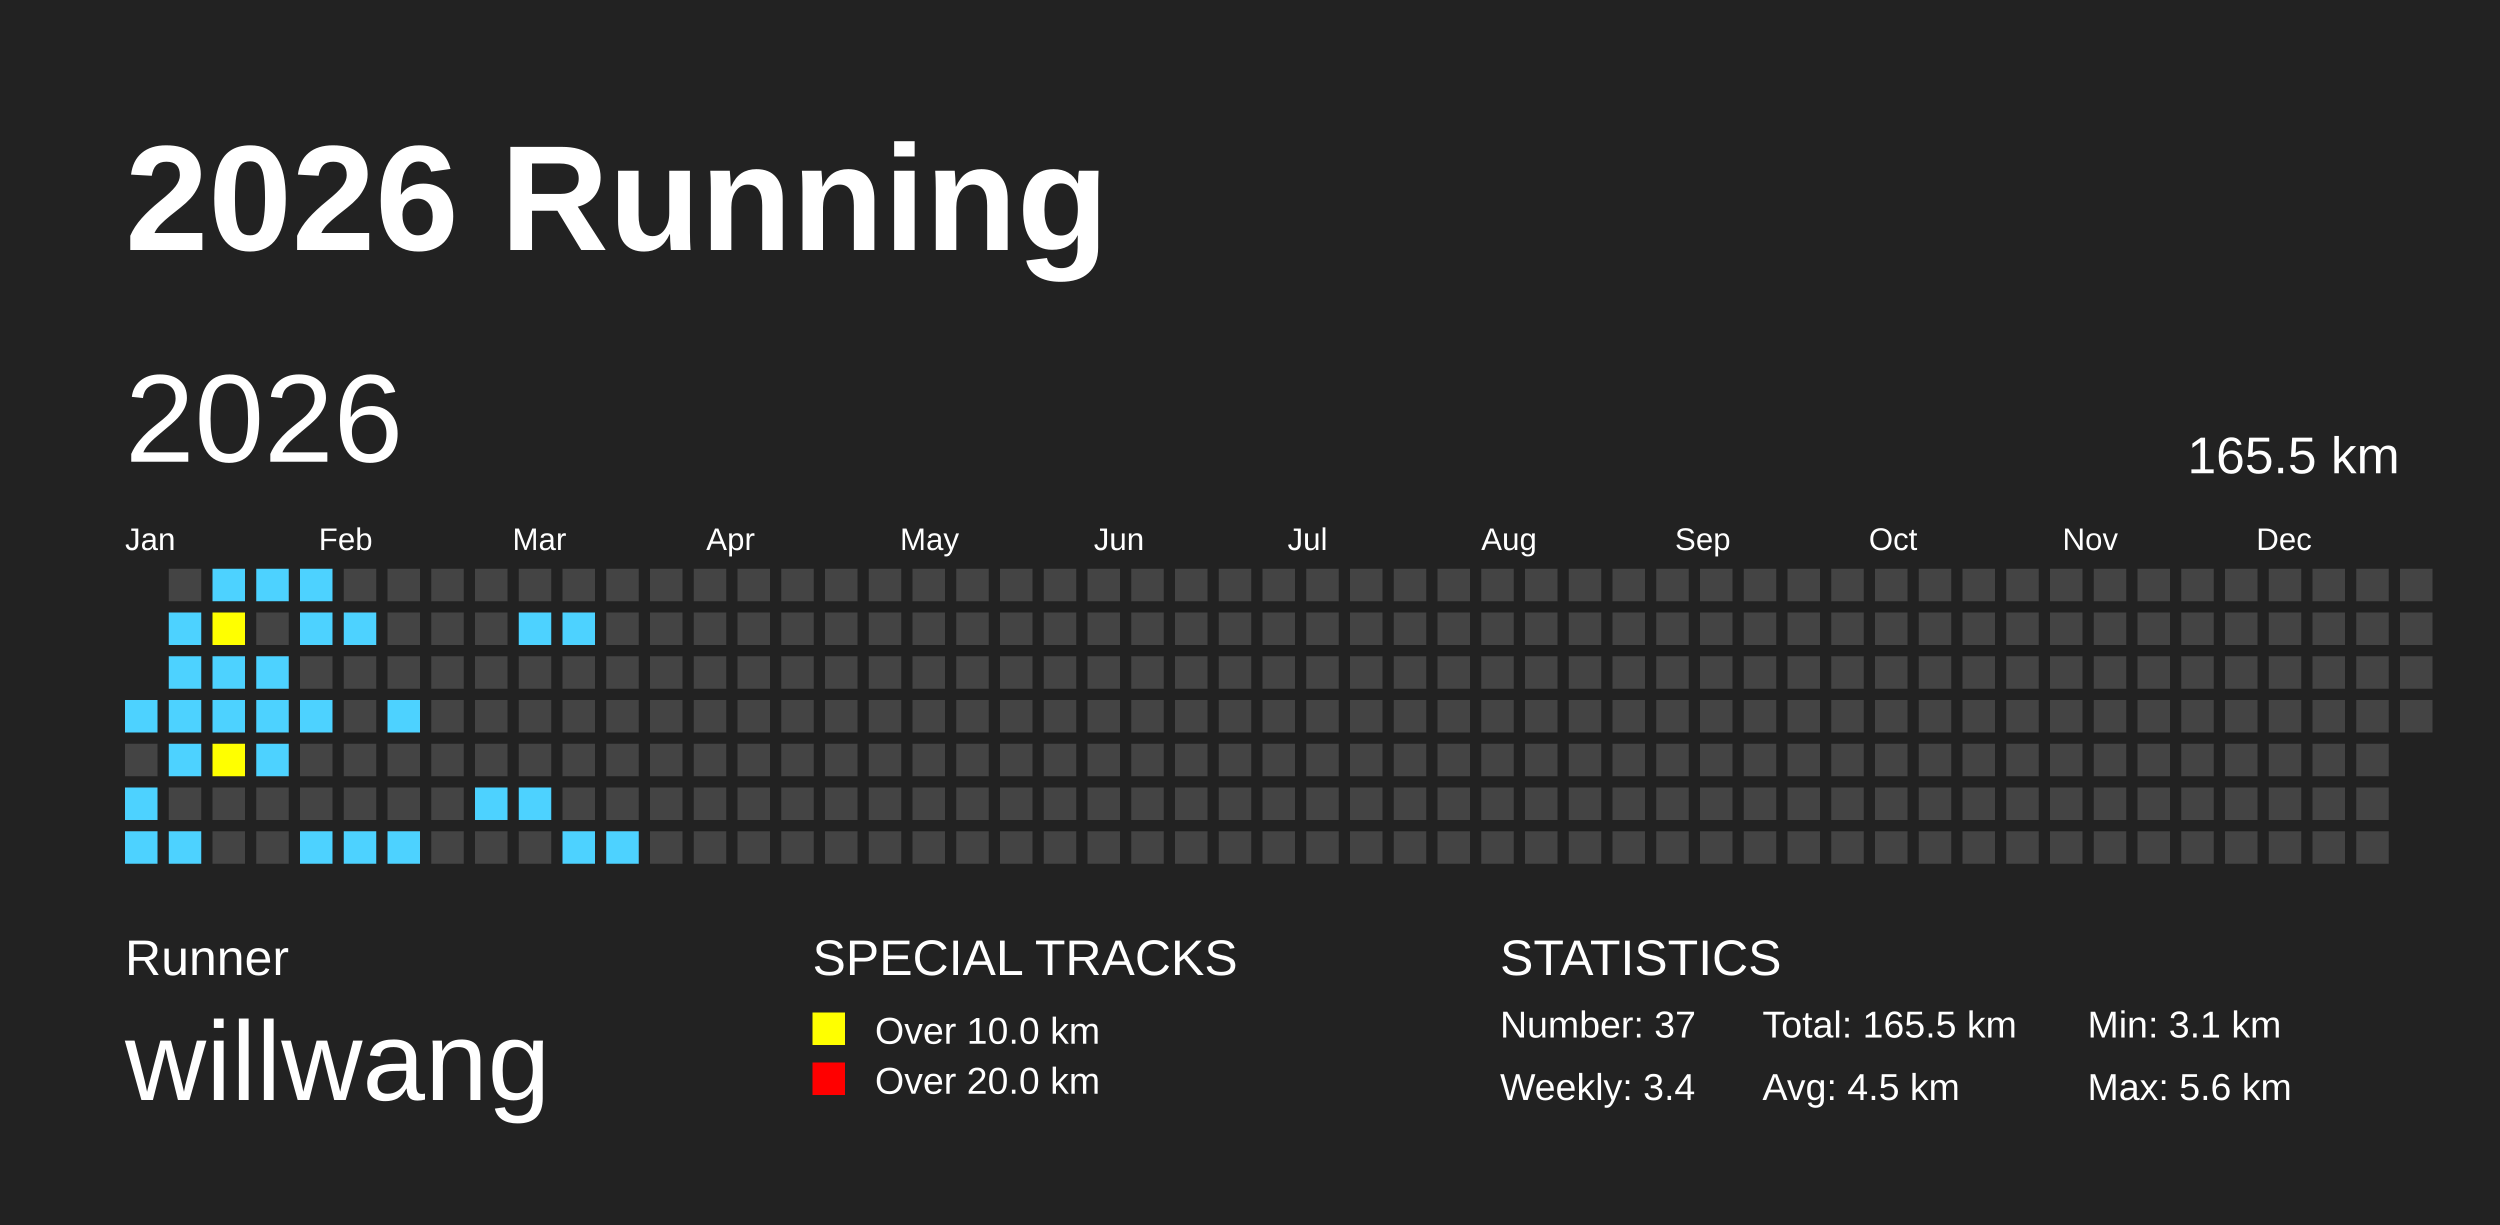
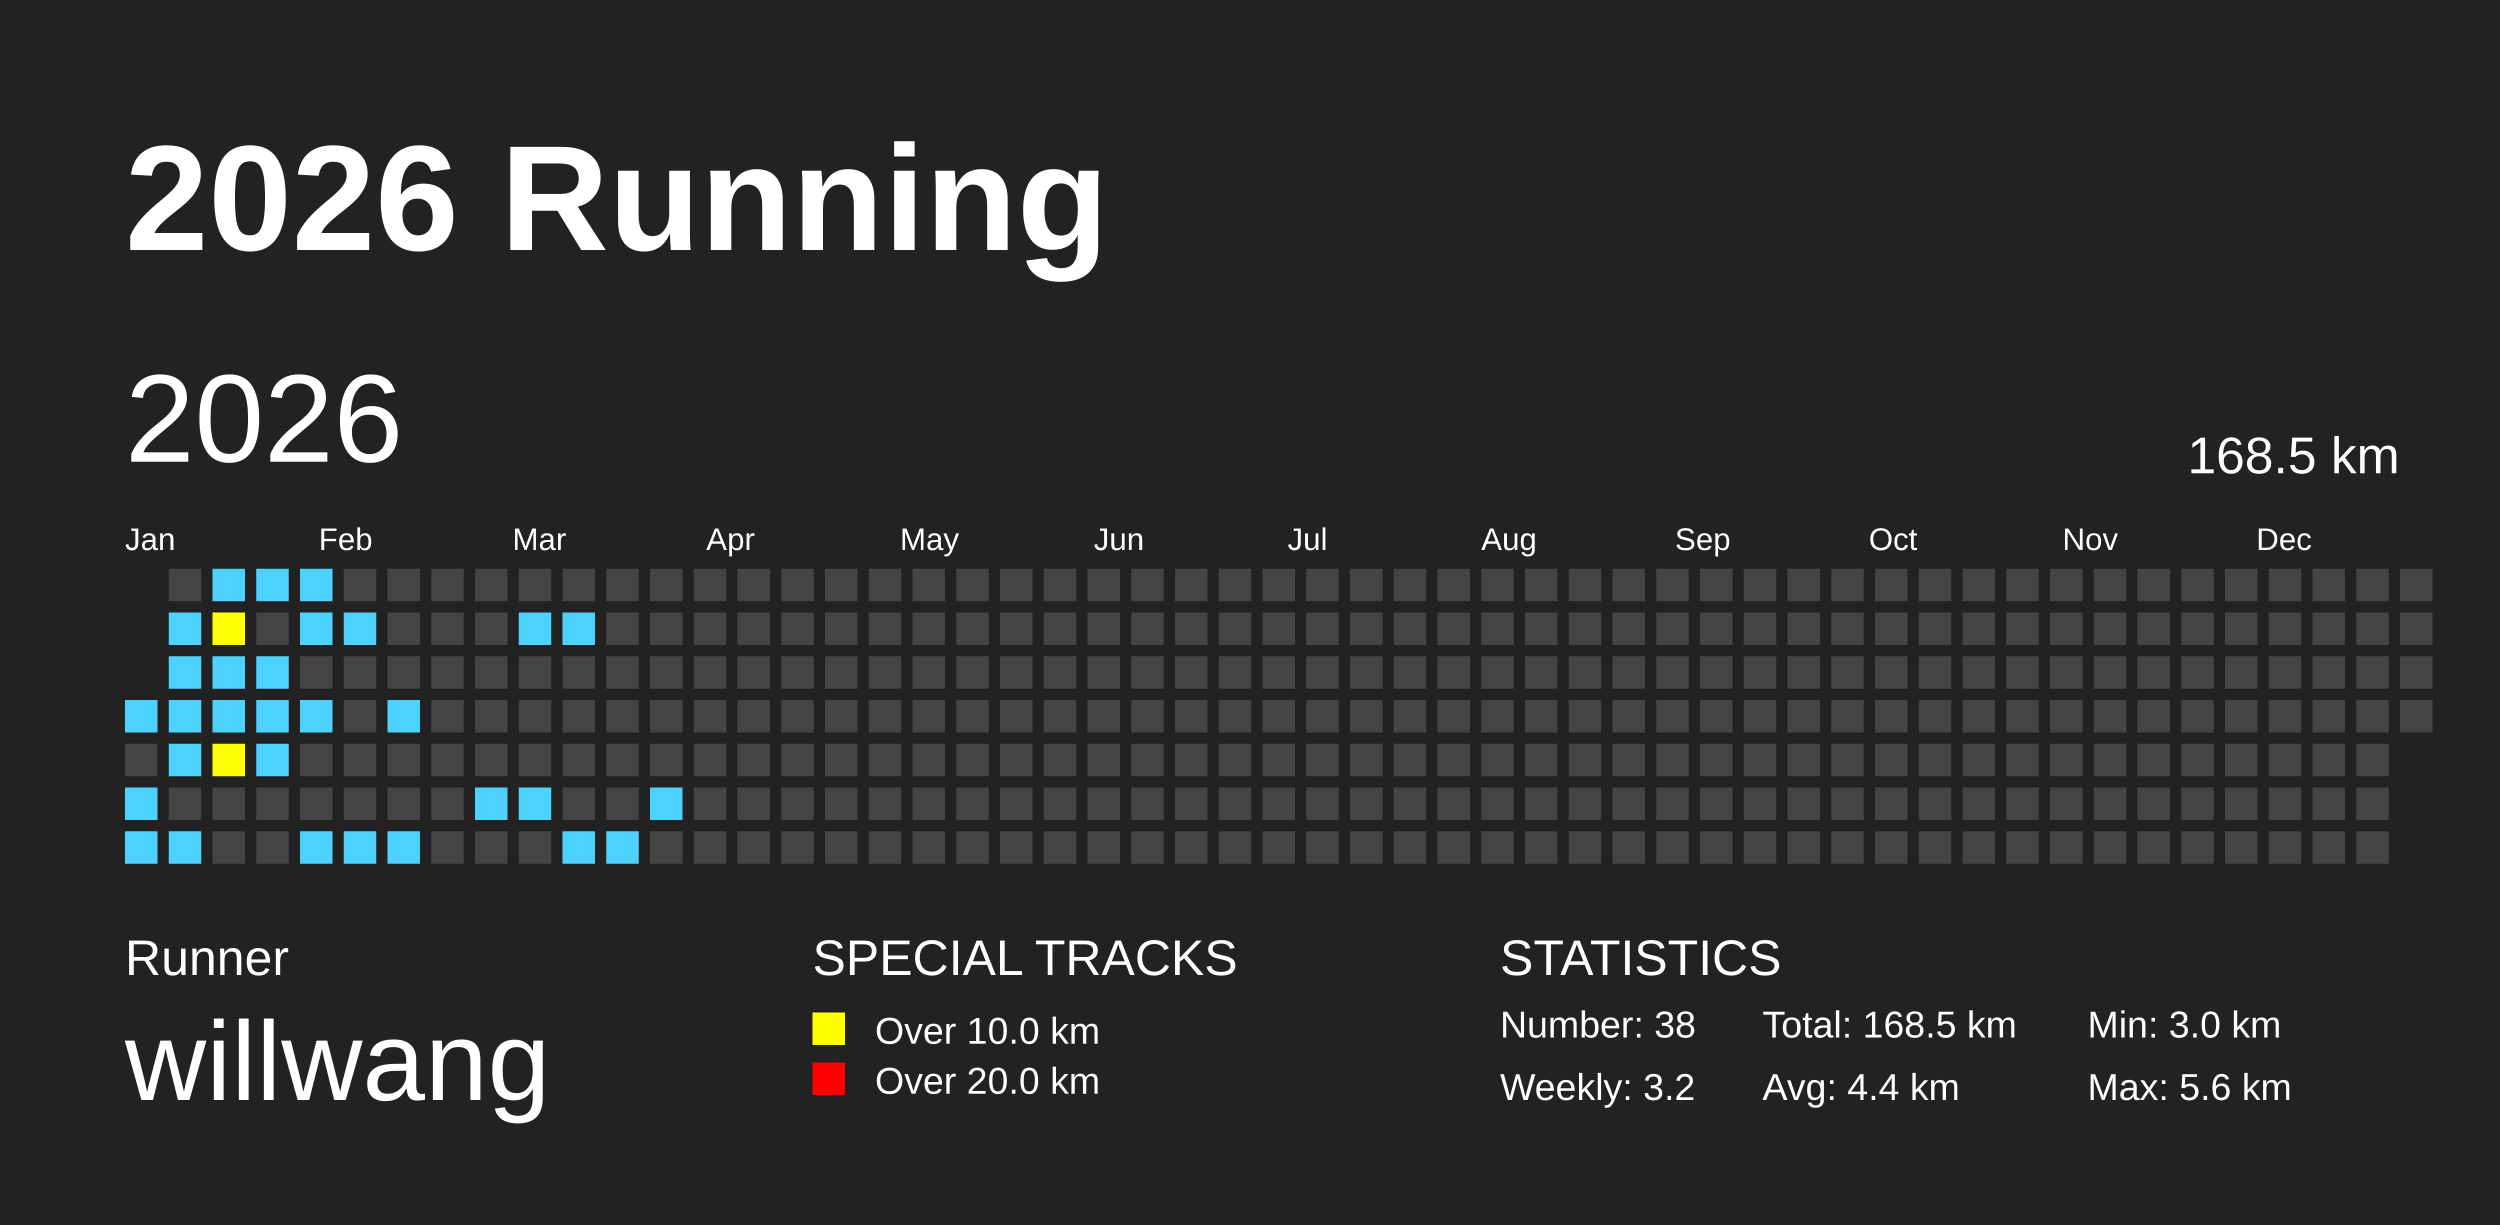
<svg xmlns="http://www.w3.org/2000/svg" baseProfile="full" height="98mm" version="1.1" viewBox="0,0,200,98" width="200mm">
  <defs />
  <rect fill="#222222" height="98" width="200" x="0" y="0" />
  <text fill="#FFFFFF" style="font-size:12px; font-family:Arial; font-weight:bold;" x="10" y="20">2026 Running</text>
  <text fill="#FFFFFF" style="font-size:4px; font-family:Arial" x="10" y="78">Runner</text>
  <text fill="#FFFFFF" style="font-size:9px; font-family:Arial" x="10" y="88">willwang</text>
  <text fill="#FFFFFF" style="font-size:4px; font-family:Arial" x="65" y="78">SPECIAL TRACKS</text>
  <rect fill="yellow" height="2.6" width="2.6" x="65" y="81" />
  <text fill="#FFFFFF" style="font-size:3px; font-family:Arial" x="70" y="83.5">Over 10.0 km</text>
  <rect fill="red" height="2.6" width="2.6" x="65" y="85" />
  <text fill="#FFFFFF" style="font-size:3px; font-family:Arial" x="70" y="87.5">Over 20.0 km</text>
  <text fill="#FFFFFF" style="font-size:4px; font-family:Arial" x="120" y="78">STATISTICS</text>
-   <text fill="#FFFFFF" style="font-size:3px; font-family:Arial" x="120" y="83">Number: 37</text>
-   <text fill="#FFFFFF" style="font-size:3px; font-family:Arial" x="120" y="88">Weekly: 3.4</text>
-   <text fill="#FFFFFF" style="font-size:3px; font-family:Arial" x="141" y="83">Total: 165.5 km</text>
-   <text fill="#FFFFFF" style="font-size:3px; font-family:Arial" x="141" y="88">Avg: 4.5 km</text>
-   <text fill="#FFFFFF" style="font-size:3px; font-family:Arial" x="167" y="83">Min: 3.1 km</text>
+   <text fill="#FFFFFF" style="font-size:3px; font-family:Arial" x="120" y="83">Number: 38</text>
+   <text fill="#FFFFFF" style="font-size:3px; font-family:Arial" x="120" y="88">Weekly: 3.2</text>
+   <text fill="#FFFFFF" style="font-size:3px; font-family:Arial" x="141" y="83">Total: 168.5 km</text>
+   <text fill="#FFFFFF" style="font-size:3px; font-family:Arial" x="141" y="88">Avg: 4.4 km</text>
+   <text fill="#FFFFFF" style="font-size:3px; font-family:Arial" x="167" y="83">Min: 3.0 km</text>
  <text fill="#FFFFFF" style="font-size:3px; font-family:Arial" x="167" y="88">Max: 5.6 km</text>
  <text dominant-baseline="hanging" fill="#FFFFFF" style="font-size:10.0px; font-family:Arial;" x="10" y="30">2026</text>
-   <text dominant-baseline="hanging" fill="#FFFFFF" style="font-size:4.125px; font-family:Arial;" x="175" y="35">165.5 km</text>
+   <text dominant-baseline="hanging" fill="#FFFFFF" style="font-size:4.125px; font-family:Arial;" x="175" y="35">168.5 km</text>
  <text fill="#FFFFFF" style="font-size:2.5px; font-family:Arial" x="10.0" y="44">Jan</text>
  <text fill="#FFFFFF" style="font-size:2.5px; font-family:Arial" x="25.5" y="44">Feb</text>
  <text fill="#FFFFFF" style="font-size:2.5px; font-family:Arial" x="41.0" y="44">Mar</text>
  <text fill="#FFFFFF" style="font-size:2.5px; font-family:Arial" x="56.5" y="44">Apr</text>
  <text fill="#FFFFFF" style="font-size:2.5px; font-family:Arial" x="72.0" y="44">May</text>
  <text fill="#FFFFFF" style="font-size:2.5px; font-family:Arial" x="87.5" y="44">Jun</text>
  <text fill="#FFFFFF" style="font-size:2.5px; font-family:Arial" x="103.0" y="44">Jul</text>
  <text fill="#FFFFFF" style="font-size:2.5px; font-family:Arial" x="118.5" y="44">Aug</text>
  <text fill="#FFFFFF" style="font-size:2.5px; font-family:Arial" x="134.0" y="44">Sep</text>
  <text fill="#FFFFFF" style="font-size:2.5px; font-family:Arial" x="149.5" y="44">Oct</text>
  <text fill="#FFFFFF" style="font-size:2.5px; font-family:Arial" x="165.0" y="44">Nov</text>
  <text fill="#FFFFFF" style="font-size:2.5px; font-family:Arial" x="180.5" y="44">Dec</text>
  <rect fill="#4DD2FF" height="2.6" width="2.6" x="10.0" y="56.0" />
  <rect fill="#444444" height="2.6" width="2.6" x="10.0" y="59.5" />
  <rect fill="#4DD2FF" height="2.6" width="2.6" x="10.0" y="63.0" />
  <rect fill="#4DD2FF" height="2.6" width="2.6" x="10.0" y="66.5" />
  <rect fill="#444444" height="2.6" width="2.6" x="13.5" y="45.5" />
  <rect fill="#4DD2FF" height="2.6" width="2.6" x="13.5" y="49.0" />
  <rect fill="#4DD2FF" height="2.6" width="2.6" x="13.5" y="52.5" />
  <rect fill="#4DD2FF" height="2.6" width="2.6" x="13.5" y="56.0" />
  <rect fill="#4DD2FF" height="2.6" width="2.6" x="13.5" y="59.5" />
  <rect fill="#444444" height="2.6" width="2.6" x="13.5" y="63.0" />
  <rect fill="#4DD2FF" height="2.6" width="2.6" x="13.5" y="66.5" />
  <rect fill="#4DD2FF" height="2.6" width="2.6" x="17.0" y="45.5" />
  <rect fill="yellow" height="2.6" width="2.6" x="17.0" y="49.0" />
  <rect fill="#4DD2FF" height="2.6" width="2.6" x="17.0" y="52.5" />
  <rect fill="#4DD2FF" height="2.6" width="2.6" x="17.0" y="56.0" />
  <rect fill="yellow" height="2.6" width="2.6" x="17.0" y="59.5" />
  <rect fill="#444444" height="2.6" width="2.6" x="17.0" y="63.0" />
  <rect fill="#444444" height="2.6" width="2.6" x="17.0" y="66.5" />
  <rect fill="#4DD2FF" height="2.6" width="2.6" x="20.5" y="45.5" />
  <rect fill="#444444" height="2.6" width="2.6" x="20.5" y="49.0" />
  <rect fill="#4DD2FF" height="2.6" width="2.6" x="20.5" y="52.5" />
  <rect fill="#4DD2FF" height="2.6" width="2.6" x="20.5" y="56.0" />
  <rect fill="#4DD2FF" height="2.6" width="2.6" x="20.5" y="59.5" />
  <rect fill="#444444" height="2.6" width="2.6" x="20.5" y="63.0" />
  <rect fill="#444444" height="2.6" width="2.6" x="20.5" y="66.5" />
  <rect fill="#4DD2FF" height="2.6" width="2.6" x="24.0" y="45.5" />
  <rect fill="#4DD2FF" height="2.6" width="2.6" x="24.0" y="49.0" />
  <rect fill="#444444" height="2.6" width="2.6" x="24.0" y="52.5" />
  <rect fill="#4DD2FF" height="2.6" width="2.6" x="24.0" y="56.0" />
  <rect fill="#444444" height="2.6" width="2.6" x="24.0" y="59.5" />
  <rect fill="#444444" height="2.6" width="2.6" x="24.0" y="63.0" />
  <rect fill="#4DD2FF" height="2.6" width="2.6" x="24.0" y="66.5" />
  <rect fill="#444444" height="2.6" width="2.6" x="27.5" y="45.5" />
  <rect fill="#4DD2FF" height="2.6" width="2.6" x="27.5" y="49.0" />
  <rect fill="#444444" height="2.6" width="2.6" x="27.5" y="52.5" />
  <rect fill="#444444" height="2.6" width="2.6" x="27.5" y="56.0" />
  <rect fill="#444444" height="2.6" width="2.6" x="27.5" y="59.5" />
  <rect fill="#444444" height="2.6" width="2.6" x="27.5" y="63.0" />
  <rect fill="#4DD2FF" height="2.6" width="2.6" x="27.5" y="66.5" />
  <rect fill="#444444" height="2.6" width="2.6" x="31.0" y="45.5" />
  <rect fill="#444444" height="2.6" width="2.6" x="31.0" y="49.0" />
  <rect fill="#444444" height="2.6" width="2.6" x="31.0" y="52.5" />
  <rect fill="#4DD2FF" height="2.6" width="2.6" x="31.0" y="56.0" />
  <rect fill="#444444" height="2.6" width="2.6" x="31.0" y="59.5" />
  <rect fill="#444444" height="2.6" width="2.6" x="31.0" y="63.0" />
  <rect fill="#4DD2FF" height="2.6" width="2.6" x="31.0" y="66.5" />
  <rect fill="#444444" height="2.6" width="2.6" x="34.5" y="45.5" />
  <rect fill="#444444" height="2.6" width="2.6" x="34.5" y="49.0" />
  <rect fill="#444444" height="2.6" width="2.6" x="34.5" y="52.5" />
  <rect fill="#444444" height="2.6" width="2.6" x="34.5" y="56.0" />
  <rect fill="#444444" height="2.6" width="2.6" x="34.5" y="59.5" />
  <rect fill="#444444" height="2.6" width="2.6" x="34.5" y="63.0" />
  <rect fill="#444444" height="2.6" width="2.6" x="34.5" y="66.5" />
  <rect fill="#444444" height="2.6" width="2.6" x="38.0" y="45.5" />
  <rect fill="#444444" height="2.6" width="2.6" x="38.0" y="49.0" />
  <rect fill="#444444" height="2.6" width="2.6" x="38.0" y="52.5" />
  <rect fill="#444444" height="2.6" width="2.6" x="38.0" y="56.0" />
  <rect fill="#444444" height="2.6" width="2.6" x="38.0" y="59.5" />
  <rect fill="#4DD2FF" height="2.6" width="2.6" x="38.0" y="63.0" />
  <rect fill="#444444" height="2.6" width="2.6" x="38.0" y="66.5" />
  <rect fill="#444444" height="2.6" width="2.6" x="41.5" y="45.5" />
  <rect fill="#4DD2FF" height="2.6" width="2.6" x="41.5" y="49.0" />
  <rect fill="#444444" height="2.6" width="2.6" x="41.5" y="52.5" />
  <rect fill="#444444" height="2.6" width="2.6" x="41.5" y="56.0" />
  <rect fill="#444444" height="2.6" width="2.6" x="41.5" y="59.5" />
  <rect fill="#4DD2FF" height="2.6" width="2.6" x="41.5" y="63.0" />
  <rect fill="#444444" height="2.6" width="2.6" x="41.5" y="66.5" />
  <rect fill="#444444" height="2.6" width="2.6" x="45.0" y="45.5" />
  <rect fill="#4DD2FF" height="2.6" width="2.6" x="45.0" y="49.0" />
  <rect fill="#444444" height="2.6" width="2.6" x="45.0" y="52.5" />
  <rect fill="#444444" height="2.6" width="2.6" x="45.0" y="56.0" />
  <rect fill="#444444" height="2.6" width="2.6" x="45.0" y="59.5" />
  <rect fill="#444444" height="2.6" width="2.6" x="45.0" y="63.0" />
  <rect fill="#4DD2FF" height="2.6" width="2.6" x="45.0" y="66.5" />
  <rect fill="#444444" height="2.6" width="2.6" x="48.5" y="45.5" />
  <rect fill="#444444" height="2.6" width="2.6" x="48.5" y="49.0" />
  <rect fill="#444444" height="2.6" width="2.6" x="48.5" y="52.5" />
  <rect fill="#444444" height="2.6" width="2.6" x="48.5" y="56.0" />
  <rect fill="#444444" height="2.6" width="2.6" x="48.5" y="59.5" />
  <rect fill="#444444" height="2.6" width="2.6" x="48.5" y="63.0" />
  <rect fill="#4DD2FF" height="2.6" width="2.6" x="48.5" y="66.5" />
  <rect fill="#444444" height="2.6" width="2.6" x="52.0" y="45.5" />
  <rect fill="#444444" height="2.6" width="2.6" x="52.0" y="49.0" />
  <rect fill="#444444" height="2.6" width="2.6" x="52.0" y="52.5" />
  <rect fill="#444444" height="2.6" width="2.6" x="52.0" y="56.0" />
  <rect fill="#444444" height="2.6" width="2.6" x="52.0" y="59.5" />
-   <rect fill="#444444" height="2.6" width="2.6" x="52.0" y="63.0" />
+   <rect fill="#4DD2FF" height="2.6" width="2.6" x="52.0" y="63.0" />
  <rect fill="#444444" height="2.6" width="2.6" x="52.0" y="66.5" />
  <rect fill="#444444" height="2.6" width="2.6" x="55.5" y="45.5" />
  <rect fill="#444444" height="2.6" width="2.6" x="55.5" y="49.0" />
  <rect fill="#444444" height="2.6" width="2.6" x="55.5" y="52.5" />
  <rect fill="#444444" height="2.6" width="2.6" x="55.5" y="56.0" />
  <rect fill="#444444" height="2.6" width="2.6" x="55.5" y="59.5" />
  <rect fill="#444444" height="2.6" width="2.6" x="55.5" y="63.0" />
  <rect fill="#444444" height="2.6" width="2.6" x="55.5" y="66.5" />
  <rect fill="#444444" height="2.6" width="2.6" x="59.0" y="45.5" />
  <rect fill="#444444" height="2.6" width="2.6" x="59.0" y="49.0" />
  <rect fill="#444444" height="2.6" width="2.6" x="59.0" y="52.5" />
  <rect fill="#444444" height="2.6" width="2.6" x="59.0" y="56.0" />
  <rect fill="#444444" height="2.6" width="2.6" x="59.0" y="59.5" />
  <rect fill="#444444" height="2.6" width="2.6" x="59.0" y="63.0" />
  <rect fill="#444444" height="2.6" width="2.6" x="59.0" y="66.5" />
  <rect fill="#444444" height="2.6" width="2.6" x="62.5" y="45.5" />
  <rect fill="#444444" height="2.6" width="2.6" x="62.5" y="49.0" />
  <rect fill="#444444" height="2.6" width="2.6" x="62.5" y="52.5" />
  <rect fill="#444444" height="2.6" width="2.6" x="62.5" y="56.0" />
  <rect fill="#444444" height="2.6" width="2.6" x="62.5" y="59.5" />
  <rect fill="#444444" height="2.6" width="2.6" x="62.5" y="63.0" />
  <rect fill="#444444" height="2.6" width="2.6" x="62.5" y="66.5" />
  <rect fill="#444444" height="2.6" width="2.6" x="66.0" y="45.5" />
  <rect fill="#444444" height="2.6" width="2.6" x="66.0" y="49.0" />
  <rect fill="#444444" height="2.6" width="2.6" x="66.0" y="52.5" />
  <rect fill="#444444" height="2.6" width="2.6" x="66.0" y="56.0" />
  <rect fill="#444444" height="2.6" width="2.6" x="66.0" y="59.5" />
  <rect fill="#444444" height="2.6" width="2.6" x="66.0" y="63.0" />
  <rect fill="#444444" height="2.6" width="2.6" x="66.0" y="66.5" />
  <rect fill="#444444" height="2.6" width="2.6" x="69.5" y="45.5" />
  <rect fill="#444444" height="2.6" width="2.6" x="69.5" y="49.0" />
  <rect fill="#444444" height="2.6" width="2.6" x="69.5" y="52.5" />
  <rect fill="#444444" height="2.6" width="2.6" x="69.5" y="56.0" />
  <rect fill="#444444" height="2.6" width="2.6" x="69.5" y="59.5" />
  <rect fill="#444444" height="2.6" width="2.6" x="69.5" y="63.0" />
  <rect fill="#444444" height="2.6" width="2.6" x="69.5" y="66.5" />
  <rect fill="#444444" height="2.6" width="2.6" x="73.0" y="45.5" />
  <rect fill="#444444" height="2.6" width="2.6" x="73.0" y="49.0" />
  <rect fill="#444444" height="2.6" width="2.6" x="73.0" y="52.5" />
  <rect fill="#444444" height="2.6" width="2.6" x="73.0" y="56.0" />
  <rect fill="#444444" height="2.6" width="2.6" x="73.0" y="59.5" />
  <rect fill="#444444" height="2.6" width="2.6" x="73.0" y="63.0" />
  <rect fill="#444444" height="2.6" width="2.6" x="73.0" y="66.5" />
  <rect fill="#444444" height="2.6" width="2.6" x="76.5" y="45.5" />
  <rect fill="#444444" height="2.6" width="2.6" x="76.5" y="49.0" />
  <rect fill="#444444" height="2.6" width="2.6" x="76.5" y="52.5" />
  <rect fill="#444444" height="2.6" width="2.6" x="76.5" y="56.0" />
  <rect fill="#444444" height="2.6" width="2.6" x="76.5" y="59.5" />
  <rect fill="#444444" height="2.6" width="2.6" x="76.5" y="63.0" />
  <rect fill="#444444" height="2.6" width="2.6" x="76.5" y="66.5" />
  <rect fill="#444444" height="2.6" width="2.6" x="80.0" y="45.5" />
  <rect fill="#444444" height="2.6" width="2.6" x="80.0" y="49.0" />
  <rect fill="#444444" height="2.6" width="2.6" x="80.0" y="52.5" />
  <rect fill="#444444" height="2.6" width="2.6" x="80.0" y="56.0" />
  <rect fill="#444444" height="2.6" width="2.6" x="80.0" y="59.5" />
  <rect fill="#444444" height="2.6" width="2.6" x="80.0" y="63.0" />
  <rect fill="#444444" height="2.6" width="2.6" x="80.0" y="66.5" />
  <rect fill="#444444" height="2.6" width="2.6" x="83.5" y="45.5" />
  <rect fill="#444444" height="2.6" width="2.6" x="83.5" y="49.0" />
  <rect fill="#444444" height="2.6" width="2.6" x="83.5" y="52.5" />
  <rect fill="#444444" height="2.6" width="2.6" x="83.5" y="56.0" />
  <rect fill="#444444" height="2.6" width="2.6" x="83.5" y="59.5" />
  <rect fill="#444444" height="2.6" width="2.6" x="83.5" y="63.0" />
  <rect fill="#444444" height="2.6" width="2.6" x="83.5" y="66.5" />
  <rect fill="#444444" height="2.6" width="2.6" x="87.0" y="45.5" />
  <rect fill="#444444" height="2.6" width="2.6" x="87.0" y="49.0" />
  <rect fill="#444444" height="2.6" width="2.6" x="87.0" y="52.5" />
  <rect fill="#444444" height="2.6" width="2.6" x="87.0" y="56.0" />
  <rect fill="#444444" height="2.6" width="2.6" x="87.0" y="59.5" />
  <rect fill="#444444" height="2.6" width="2.6" x="87.0" y="63.0" />
  <rect fill="#444444" height="2.6" width="2.6" x="87.0" y="66.5" />
  <rect fill="#444444" height="2.6" width="2.6" x="90.5" y="45.5" />
  <rect fill="#444444" height="2.6" width="2.6" x="90.5" y="49.0" />
  <rect fill="#444444" height="2.6" width="2.6" x="90.5" y="52.5" />
  <rect fill="#444444" height="2.6" width="2.6" x="90.5" y="56.0" />
  <rect fill="#444444" height="2.6" width="2.6" x="90.5" y="59.5" />
  <rect fill="#444444" height="2.6" width="2.6" x="90.5" y="63.0" />
  <rect fill="#444444" height="2.6" width="2.6" x="90.5" y="66.5" />
  <rect fill="#444444" height="2.6" width="2.6" x="94.0" y="45.5" />
  <rect fill="#444444" height="2.6" width="2.6" x="94.0" y="49.0" />
  <rect fill="#444444" height="2.6" width="2.6" x="94.0" y="52.5" />
  <rect fill="#444444" height="2.6" width="2.6" x="94.0" y="56.0" />
  <rect fill="#444444" height="2.6" width="2.6" x="94.0" y="59.5" />
  <rect fill="#444444" height="2.6" width="2.6" x="94.0" y="63.0" />
  <rect fill="#444444" height="2.6" width="2.6" x="94.0" y="66.5" />
  <rect fill="#444444" height="2.6" width="2.6" x="97.5" y="45.5" />
  <rect fill="#444444" height="2.6" width="2.6" x="97.5" y="49.0" />
  <rect fill="#444444" height="2.6" width="2.6" x="97.5" y="52.5" />
  <rect fill="#444444" height="2.6" width="2.6" x="97.5" y="56.0" />
  <rect fill="#444444" height="2.6" width="2.6" x="97.5" y="59.5" />
  <rect fill="#444444" height="2.6" width="2.6" x="97.5" y="63.0" />
  <rect fill="#444444" height="2.6" width="2.6" x="97.5" y="66.5" />
  <rect fill="#444444" height="2.6" width="2.6" x="101.0" y="45.5" />
  <rect fill="#444444" height="2.6" width="2.6" x="101.0" y="49.0" />
  <rect fill="#444444" height="2.6" width="2.6" x="101.0" y="52.5" />
  <rect fill="#444444" height="2.6" width="2.6" x="101.0" y="56.0" />
  <rect fill="#444444" height="2.6" width="2.6" x="101.0" y="59.5" />
  <rect fill="#444444" height="2.6" width="2.6" x="101.0" y="63.0" />
  <rect fill="#444444" height="2.6" width="2.6" x="101.0" y="66.5" />
  <rect fill="#444444" height="2.6" width="2.6" x="104.5" y="45.5" />
  <rect fill="#444444" height="2.6" width="2.6" x="104.5" y="49.0" />
  <rect fill="#444444" height="2.6" width="2.6" x="104.5" y="52.5" />
  <rect fill="#444444" height="2.6" width="2.6" x="104.5" y="56.0" />
  <rect fill="#444444" height="2.6" width="2.6" x="104.5" y="59.5" />
  <rect fill="#444444" height="2.6" width="2.6" x="104.5" y="63.0" />
  <rect fill="#444444" height="2.6" width="2.6" x="104.5" y="66.5" />
  <rect fill="#444444" height="2.6" width="2.6" x="108.0" y="45.5" />
  <rect fill="#444444" height="2.6" width="2.6" x="108.0" y="49.0" />
  <rect fill="#444444" height="2.6" width="2.6" x="108.0" y="52.5" />
  <rect fill="#444444" height="2.6" width="2.6" x="108.0" y="56.0" />
  <rect fill="#444444" height="2.6" width="2.6" x="108.0" y="59.5" />
  <rect fill="#444444" height="2.6" width="2.6" x="108.0" y="63.0" />
  <rect fill="#444444" height="2.6" width="2.6" x="108.0" y="66.5" />
  <rect fill="#444444" height="2.6" width="2.6" x="111.5" y="45.5" />
  <rect fill="#444444" height="2.6" width="2.6" x="111.5" y="49.0" />
  <rect fill="#444444" height="2.6" width="2.6" x="111.5" y="52.5" />
  <rect fill="#444444" height="2.6" width="2.6" x="111.5" y="56.0" />
  <rect fill="#444444" height="2.6" width="2.6" x="111.5" y="59.5" />
  <rect fill="#444444" height="2.6" width="2.6" x="111.5" y="63.0" />
  <rect fill="#444444" height="2.6" width="2.6" x="111.5" y="66.5" />
  <rect fill="#444444" height="2.6" width="2.6" x="115.0" y="45.5" />
  <rect fill="#444444" height="2.6" width="2.6" x="115.0" y="49.0" />
  <rect fill="#444444" height="2.6" width="2.6" x="115.0" y="52.5" />
  <rect fill="#444444" height="2.6" width="2.6" x="115.0" y="56.0" />
  <rect fill="#444444" height="2.6" width="2.6" x="115.0" y="59.5" />
  <rect fill="#444444" height="2.6" width="2.6" x="115.0" y="63.0" />
  <rect fill="#444444" height="2.6" width="2.6" x="115.0" y="66.5" />
  <rect fill="#444444" height="2.6" width="2.6" x="118.5" y="45.5" />
  <rect fill="#444444" height="2.6" width="2.6" x="118.5" y="49.0" />
  <rect fill="#444444" height="2.6" width="2.6" x="118.5" y="52.5" />
  <rect fill="#444444" height="2.6" width="2.6" x="118.5" y="56.0" />
  <rect fill="#444444" height="2.6" width="2.6" x="118.5" y="59.5" />
  <rect fill="#444444" height="2.6" width="2.6" x="118.5" y="63.0" />
  <rect fill="#444444" height="2.6" width="2.6" x="118.5" y="66.5" />
  <rect fill="#444444" height="2.6" width="2.6" x="122.0" y="45.5" />
  <rect fill="#444444" height="2.6" width="2.6" x="122.0" y="49.0" />
  <rect fill="#444444" height="2.6" width="2.6" x="122.0" y="52.5" />
  <rect fill="#444444" height="2.6" width="2.6" x="122.0" y="56.0" />
  <rect fill="#444444" height="2.6" width="2.6" x="122.0" y="59.5" />
  <rect fill="#444444" height="2.6" width="2.6" x="122.0" y="63.0" />
  <rect fill="#444444" height="2.6" width="2.6" x="122.0" y="66.5" />
  <rect fill="#444444" height="2.6" width="2.6" x="125.5" y="45.5" />
  <rect fill="#444444" height="2.6" width="2.6" x="125.5" y="49.0" />
  <rect fill="#444444" height="2.6" width="2.6" x="125.5" y="52.5" />
  <rect fill="#444444" height="2.6" width="2.6" x="125.5" y="56.0" />
  <rect fill="#444444" height="2.6" width="2.6" x="125.5" y="59.5" />
  <rect fill="#444444" height="2.6" width="2.6" x="125.5" y="63.0" />
  <rect fill="#444444" height="2.6" width="2.6" x="125.5" y="66.5" />
  <rect fill="#444444" height="2.6" width="2.6" x="129.0" y="45.5" />
  <rect fill="#444444" height="2.6" width="2.6" x="129.0" y="49.0" />
  <rect fill="#444444" height="2.6" width="2.6" x="129.0" y="52.5" />
  <rect fill="#444444" height="2.6" width="2.6" x="129.0" y="56.0" />
  <rect fill="#444444" height="2.6" width="2.6" x="129.0" y="59.5" />
  <rect fill="#444444" height="2.6" width="2.6" x="129.0" y="63.0" />
  <rect fill="#444444" height="2.6" width="2.6" x="129.0" y="66.5" />
  <rect fill="#444444" height="2.6" width="2.6" x="132.5" y="45.5" />
  <rect fill="#444444" height="2.6" width="2.6" x="132.5" y="49.0" />
  <rect fill="#444444" height="2.6" width="2.6" x="132.5" y="52.5" />
  <rect fill="#444444" height="2.6" width="2.6" x="132.5" y="56.0" />
  <rect fill="#444444" height="2.6" width="2.6" x="132.5" y="59.5" />
  <rect fill="#444444" height="2.6" width="2.6" x="132.5" y="63.0" />
  <rect fill="#444444" height="2.6" width="2.6" x="132.5" y="66.5" />
  <rect fill="#444444" height="2.6" width="2.6" x="136.0" y="45.5" />
  <rect fill="#444444" height="2.6" width="2.6" x="136.0" y="49.0" />
  <rect fill="#444444" height="2.6" width="2.6" x="136.0" y="52.5" />
  <rect fill="#444444" height="2.6" width="2.6" x="136.0" y="56.0" />
  <rect fill="#444444" height="2.6" width="2.6" x="136.0" y="59.5" />
  <rect fill="#444444" height="2.6" width="2.6" x="136.0" y="63.0" />
  <rect fill="#444444" height="2.6" width="2.6" x="136.0" y="66.5" />
  <rect fill="#444444" height="2.6" width="2.6" x="139.5" y="45.5" />
  <rect fill="#444444" height="2.6" width="2.6" x="139.5" y="49.0" />
  <rect fill="#444444" height="2.6" width="2.6" x="139.5" y="52.5" />
  <rect fill="#444444" height="2.6" width="2.6" x="139.5" y="56.0" />
  <rect fill="#444444" height="2.6" width="2.6" x="139.5" y="59.5" />
  <rect fill="#444444" height="2.6" width="2.6" x="139.5" y="63.0" />
  <rect fill="#444444" height="2.6" width="2.6" x="139.5" y="66.5" />
  <rect fill="#444444" height="2.6" width="2.6" x="143.0" y="45.5" />
  <rect fill="#444444" height="2.6" width="2.6" x="143.0" y="49.0" />
  <rect fill="#444444" height="2.6" width="2.6" x="143.0" y="52.5" />
  <rect fill="#444444" height="2.6" width="2.6" x="143.0" y="56.0" />
  <rect fill="#444444" height="2.6" width="2.6" x="143.0" y="59.5" />
  <rect fill="#444444" height="2.6" width="2.6" x="143.0" y="63.0" />
  <rect fill="#444444" height="2.6" width="2.6" x="143.0" y="66.5" />
  <rect fill="#444444" height="2.6" width="2.6" x="146.5" y="45.5" />
  <rect fill="#444444" height="2.6" width="2.6" x="146.5" y="49.0" />
  <rect fill="#444444" height="2.6" width="2.6" x="146.5" y="52.5" />
  <rect fill="#444444" height="2.6" width="2.6" x="146.5" y="56.0" />
  <rect fill="#444444" height="2.6" width="2.6" x="146.5" y="59.5" />
  <rect fill="#444444" height="2.6" width="2.6" x="146.5" y="63.0" />
  <rect fill="#444444" height="2.6" width="2.6" x="146.5" y="66.5" />
  <rect fill="#444444" height="2.6" width="2.6" x="150.0" y="45.5" />
  <rect fill="#444444" height="2.6" width="2.6" x="150.0" y="49.0" />
  <rect fill="#444444" height="2.6" width="2.6" x="150.0" y="52.5" />
  <rect fill="#444444" height="2.6" width="2.6" x="150.0" y="56.0" />
  <rect fill="#444444" height="2.6" width="2.6" x="150.0" y="59.5" />
  <rect fill="#444444" height="2.6" width="2.6" x="150.0" y="63.0" />
  <rect fill="#444444" height="2.6" width="2.6" x="150.0" y="66.5" />
  <rect fill="#444444" height="2.6" width="2.6" x="153.5" y="45.5" />
  <rect fill="#444444" height="2.6" width="2.6" x="153.5" y="49.0" />
  <rect fill="#444444" height="2.6" width="2.6" x="153.5" y="52.5" />
  <rect fill="#444444" height="2.6" width="2.6" x="153.5" y="56.0" />
  <rect fill="#444444" height="2.6" width="2.6" x="153.5" y="59.5" />
  <rect fill="#444444" height="2.6" width="2.6" x="153.5" y="63.0" />
  <rect fill="#444444" height="2.6" width="2.6" x="153.5" y="66.5" />
  <rect fill="#444444" height="2.6" width="2.6" x="157.0" y="45.5" />
  <rect fill="#444444" height="2.6" width="2.6" x="157.0" y="49.0" />
  <rect fill="#444444" height="2.6" width="2.6" x="157.0" y="52.5" />
  <rect fill="#444444" height="2.6" width="2.6" x="157.0" y="56.0" />
  <rect fill="#444444" height="2.6" width="2.6" x="157.0" y="59.5" />
  <rect fill="#444444" height="2.6" width="2.6" x="157.0" y="63.0" />
  <rect fill="#444444" height="2.6" width="2.6" x="157.0" y="66.5" />
  <rect fill="#444444" height="2.6" width="2.6" x="160.5" y="45.5" />
  <rect fill="#444444" height="2.6" width="2.6" x="160.5" y="49.0" />
  <rect fill="#444444" height="2.6" width="2.6" x="160.5" y="52.5" />
  <rect fill="#444444" height="2.6" width="2.6" x="160.5" y="56.0" />
  <rect fill="#444444" height="2.6" width="2.6" x="160.5" y="59.5" />
  <rect fill="#444444" height="2.6" width="2.6" x="160.5" y="63.0" />
  <rect fill="#444444" height="2.6" width="2.6" x="160.5" y="66.5" />
  <rect fill="#444444" height="2.6" width="2.6" x="164.0" y="45.5" />
  <rect fill="#444444" height="2.6" width="2.6" x="164.0" y="49.0" />
  <rect fill="#444444" height="2.6" width="2.6" x="164.0" y="52.5" />
  <rect fill="#444444" height="2.6" width="2.6" x="164.0" y="56.0" />
  <rect fill="#444444" height="2.6" width="2.6" x="164.0" y="59.5" />
  <rect fill="#444444" height="2.6" width="2.6" x="164.0" y="63.0" />
  <rect fill="#444444" height="2.6" width="2.6" x="164.0" y="66.5" />
  <rect fill="#444444" height="2.6" width="2.6" x="167.5" y="45.5" />
  <rect fill="#444444" height="2.6" width="2.6" x="167.5" y="49.0" />
  <rect fill="#444444" height="2.6" width="2.6" x="167.5" y="52.5" />
  <rect fill="#444444" height="2.6" width="2.6" x="167.5" y="56.0" />
  <rect fill="#444444" height="2.6" width="2.6" x="167.5" y="59.5" />
  <rect fill="#444444" height="2.6" width="2.6" x="167.5" y="63.0" />
  <rect fill="#444444" height="2.6" width="2.6" x="167.5" y="66.5" />
  <rect fill="#444444" height="2.6" width="2.6" x="171.0" y="45.5" />
  <rect fill="#444444" height="2.6" width="2.6" x="171.0" y="49.0" />
  <rect fill="#444444" height="2.6" width="2.6" x="171.0" y="52.5" />
  <rect fill="#444444" height="2.6" width="2.6" x="171.0" y="56.0" />
  <rect fill="#444444" height="2.6" width="2.6" x="171.0" y="59.5" />
  <rect fill="#444444" height="2.6" width="2.6" x="171.0" y="63.0" />
  <rect fill="#444444" height="2.6" width="2.6" x="171.0" y="66.5" />
  <rect fill="#444444" height="2.6" width="2.6" x="174.5" y="45.5" />
  <rect fill="#444444" height="2.6" width="2.6" x="174.5" y="49.0" />
  <rect fill="#444444" height="2.6" width="2.6" x="174.5" y="52.5" />
  <rect fill="#444444" height="2.6" width="2.6" x="174.5" y="56.0" />
  <rect fill="#444444" height="2.6" width="2.6" x="174.5" y="59.5" />
  <rect fill="#444444" height="2.6" width="2.6" x="174.5" y="63.0" />
  <rect fill="#444444" height="2.6" width="2.6" x="174.5" y="66.5" />
  <rect fill="#444444" height="2.6" width="2.6" x="178.0" y="45.5" />
  <rect fill="#444444" height="2.6" width="2.6" x="178.0" y="49.0" />
  <rect fill="#444444" height="2.6" width="2.6" x="178.0" y="52.5" />
  <rect fill="#444444" height="2.6" width="2.6" x="178.0" y="56.0" />
  <rect fill="#444444" height="2.6" width="2.6" x="178.0" y="59.5" />
  <rect fill="#444444" height="2.6" width="2.6" x="178.0" y="63.0" />
  <rect fill="#444444" height="2.6" width="2.6" x="178.0" y="66.5" />
  <rect fill="#444444" height="2.6" width="2.6" x="181.5" y="45.5" />
  <rect fill="#444444" height="2.6" width="2.6" x="181.5" y="49.0" />
  <rect fill="#444444" height="2.6" width="2.6" x="181.5" y="52.5" />
  <rect fill="#444444" height="2.6" width="2.6" x="181.5" y="56.0" />
  <rect fill="#444444" height="2.6" width="2.6" x="181.5" y="59.5" />
  <rect fill="#444444" height="2.6" width="2.6" x="181.5" y="63.0" />
  <rect fill="#444444" height="2.6" width="2.6" x="181.5" y="66.5" />
  <rect fill="#444444" height="2.6" width="2.6" x="185.0" y="45.5" />
  <rect fill="#444444" height="2.6" width="2.6" x="185.0" y="49.0" />
  <rect fill="#444444" height="2.6" width="2.6" x="185.0" y="52.5" />
  <rect fill="#444444" height="2.6" width="2.6" x="185.0" y="56.0" />
  <rect fill="#444444" height="2.6" width="2.6" x="185.0" y="59.5" />
  <rect fill="#444444" height="2.6" width="2.6" x="185.0" y="63.0" />
  <rect fill="#444444" height="2.6" width="2.6" x="185.0" y="66.5" />
  <rect fill="#444444" height="2.6" width="2.6" x="188.5" y="45.5" />
  <rect fill="#444444" height="2.6" width="2.6" x="188.5" y="49.0" />
  <rect fill="#444444" height="2.6" width="2.6" x="188.5" y="52.5" />
  <rect fill="#444444" height="2.6" width="2.6" x="188.5" y="56.0" />
  <rect fill="#444444" height="2.6" width="2.6" x="188.5" y="59.5" />
  <rect fill="#444444" height="2.6" width="2.6" x="188.5" y="63.0" />
  <rect fill="#444444" height="2.6" width="2.6" x="188.5" y="66.5" />
  <rect fill="#444444" height="2.6" width="2.6" x="192.0" y="45.5" />
  <rect fill="#444444" height="2.6" width="2.6" x="192.0" y="49.0" />
  <rect fill="#444444" height="2.6" width="2.6" x="192.0" y="52.5" />
  <rect fill="#444444" height="2.6" width="2.6" x="192.0" y="56.0" />
</svg>
